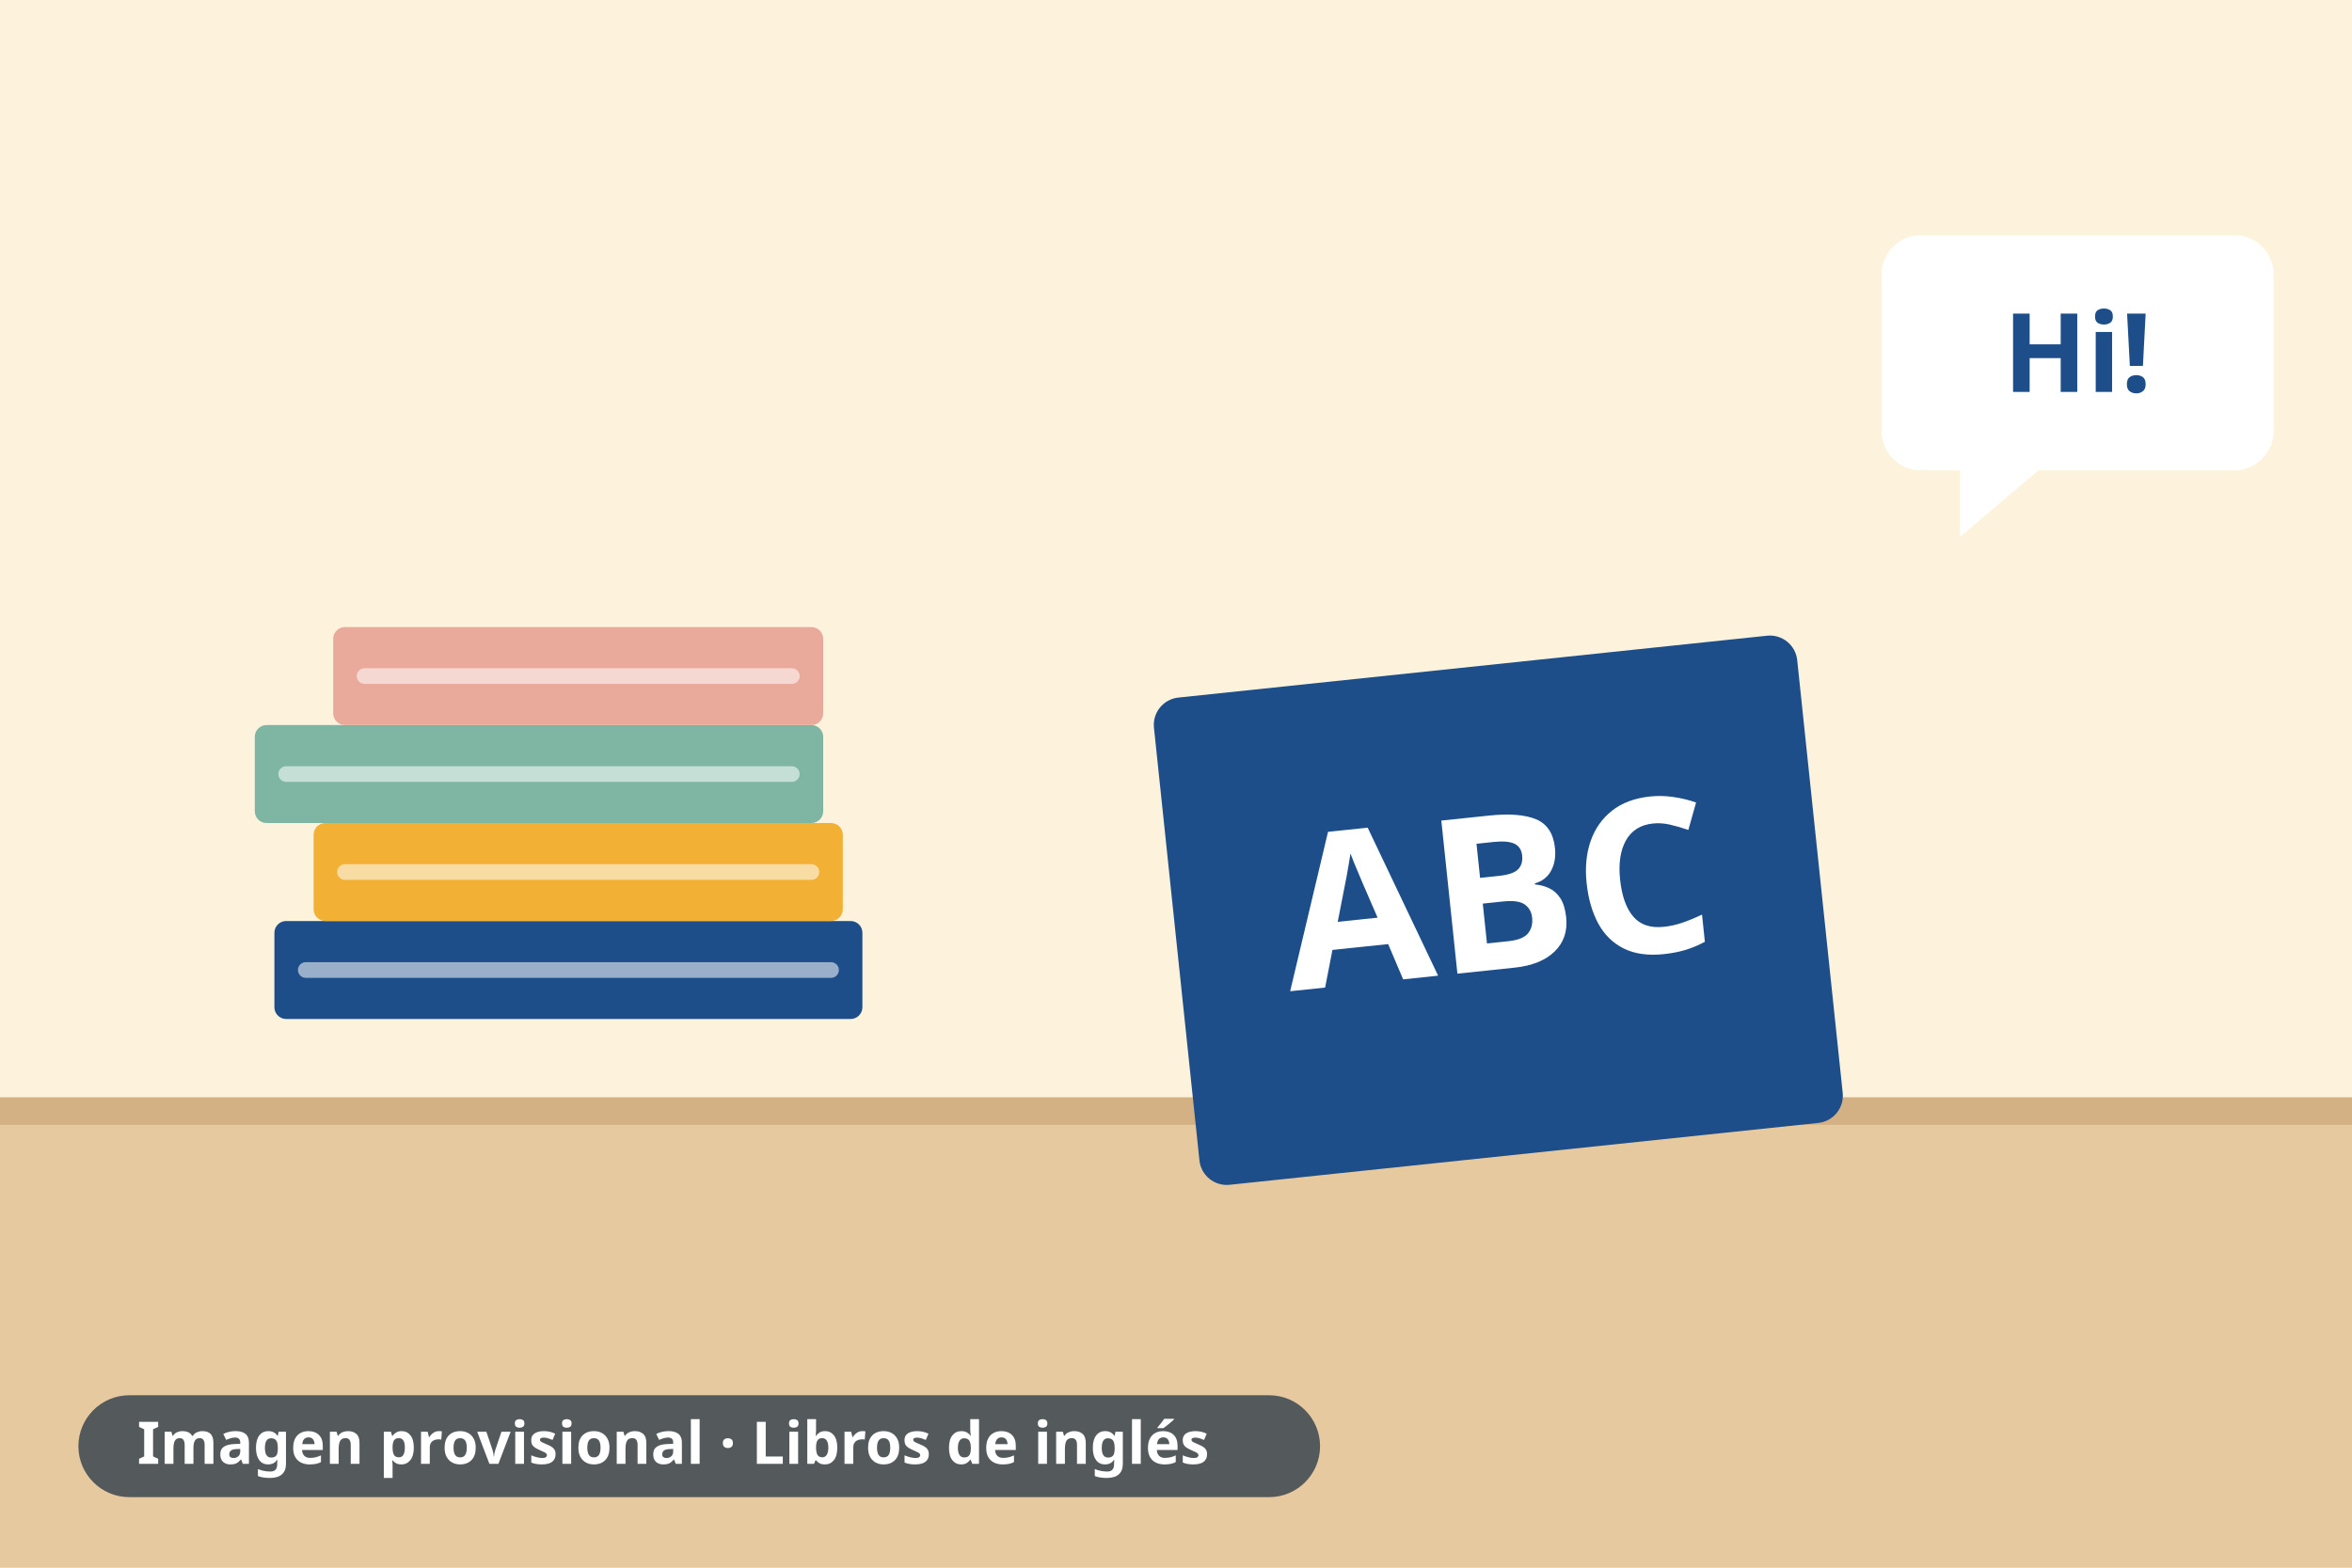
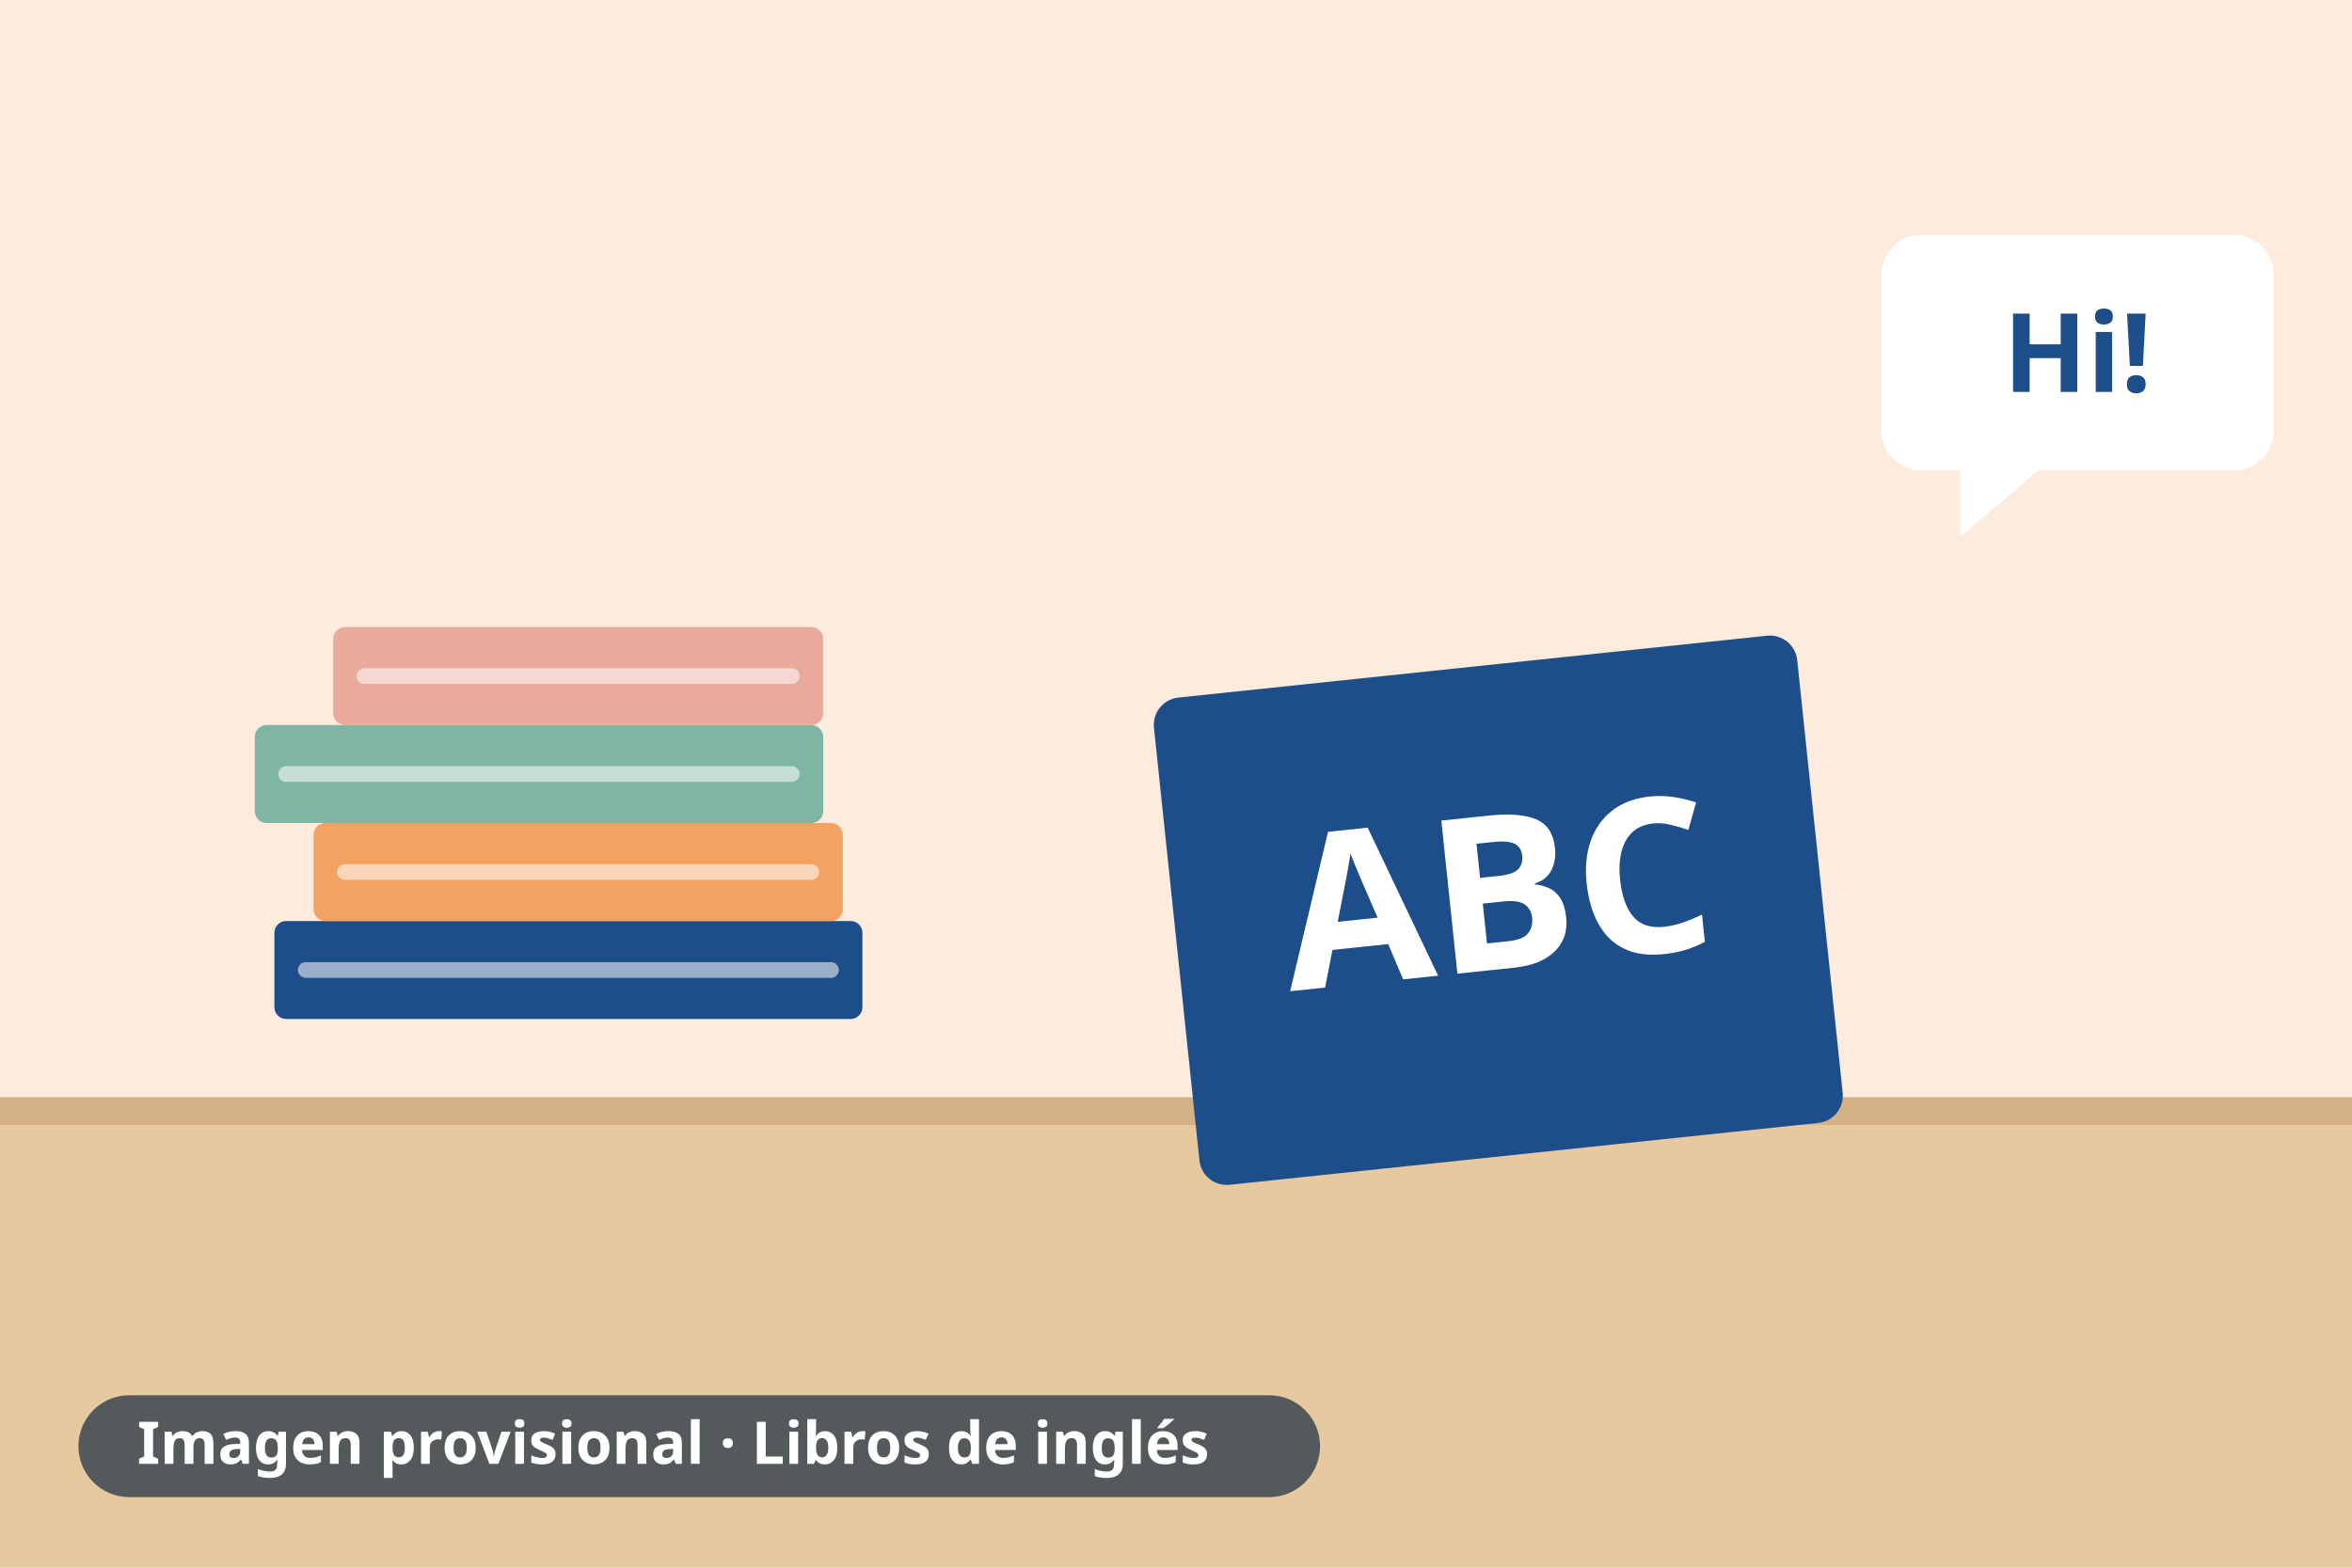
<svg xmlns="http://www.w3.org/2000/svg" viewBox="0 0 1200 800" width="1200" height="800">
-   <rect width="1200" height="800" fill="#FDF3DD" />
+   <rect width="1200" height="800" fill="#FDEBDD" />
  <rect x="0" y="560" width="1200" height="240" fill="#E7C9A0" />
  <rect x="0" y="560" width="1200" height="14" fill="#D4B184" />
  <rect x="140" y="470" width="300" height="50" rx="6" fill="#1D4E89" />
  <rect x="152" y="491" width="276" height="8" rx="4" fill="#fff" fill-opacity=".55" />
-   <rect x="160" y="420" width="270" height="50" rx="6" fill="#F2B134" />
+   <rect x="160" y="420" width="270" height="50" rx="6" fill="#F4A261" />
  <rect x="172" y="441" width="246" height="8" rx="4" fill="#fff" fill-opacity=".55" />
  <rect x="130" y="370" width="290" height="50" rx="6" fill="#7FB5A3" />
  <rect x="142" y="391" width="266" height="8" rx="4" fill="#fff" fill-opacity=".55" />
  <rect x="170" y="320" width="250" height="50" rx="6" fill="#E9A99B" />
  <rect x="182" y="341" width="226" height="8" rx="4" fill="#fff" fill-opacity=".55" />
  <g transform="rotate(-6 760 470)">
    <rect x="600" y="340" width="330" height="250" rx="14" fill="#1D4E89" />
    <text x="765" y="495" text-anchor="middle" font-family="system-ui, sans-serif" font-size="110" font-weight="800" fill="#fff">ABC</text>
  </g>
  <path d="M980 120 h160 a20 20 0 0 1 20 20 v80 a20 20 0 0 1 -20 20 h-100 l-40 34 v-34 h-20 a20 20 0 0 1 -20 -20 v-80 a20 20 0 0 1 20 -20z" fill="#fff" />
  <text x="1060" y="200" text-anchor="middle" font-family="system-ui, sans-serif" font-size="56" font-weight="800" fill="#1D4E89">Hi!</text>
  <g font-family="system-ui, sans-serif" font-size="30" font-weight="600">
    <rect x="40" y="712" width="633.5" height="52" rx="26" fill="#2B3A4A" fill-opacity=".78" />
    <text x="70" y="747" fill="#fff">Imagen provisional · Libros de inglés</text>
  </g>
</svg>
